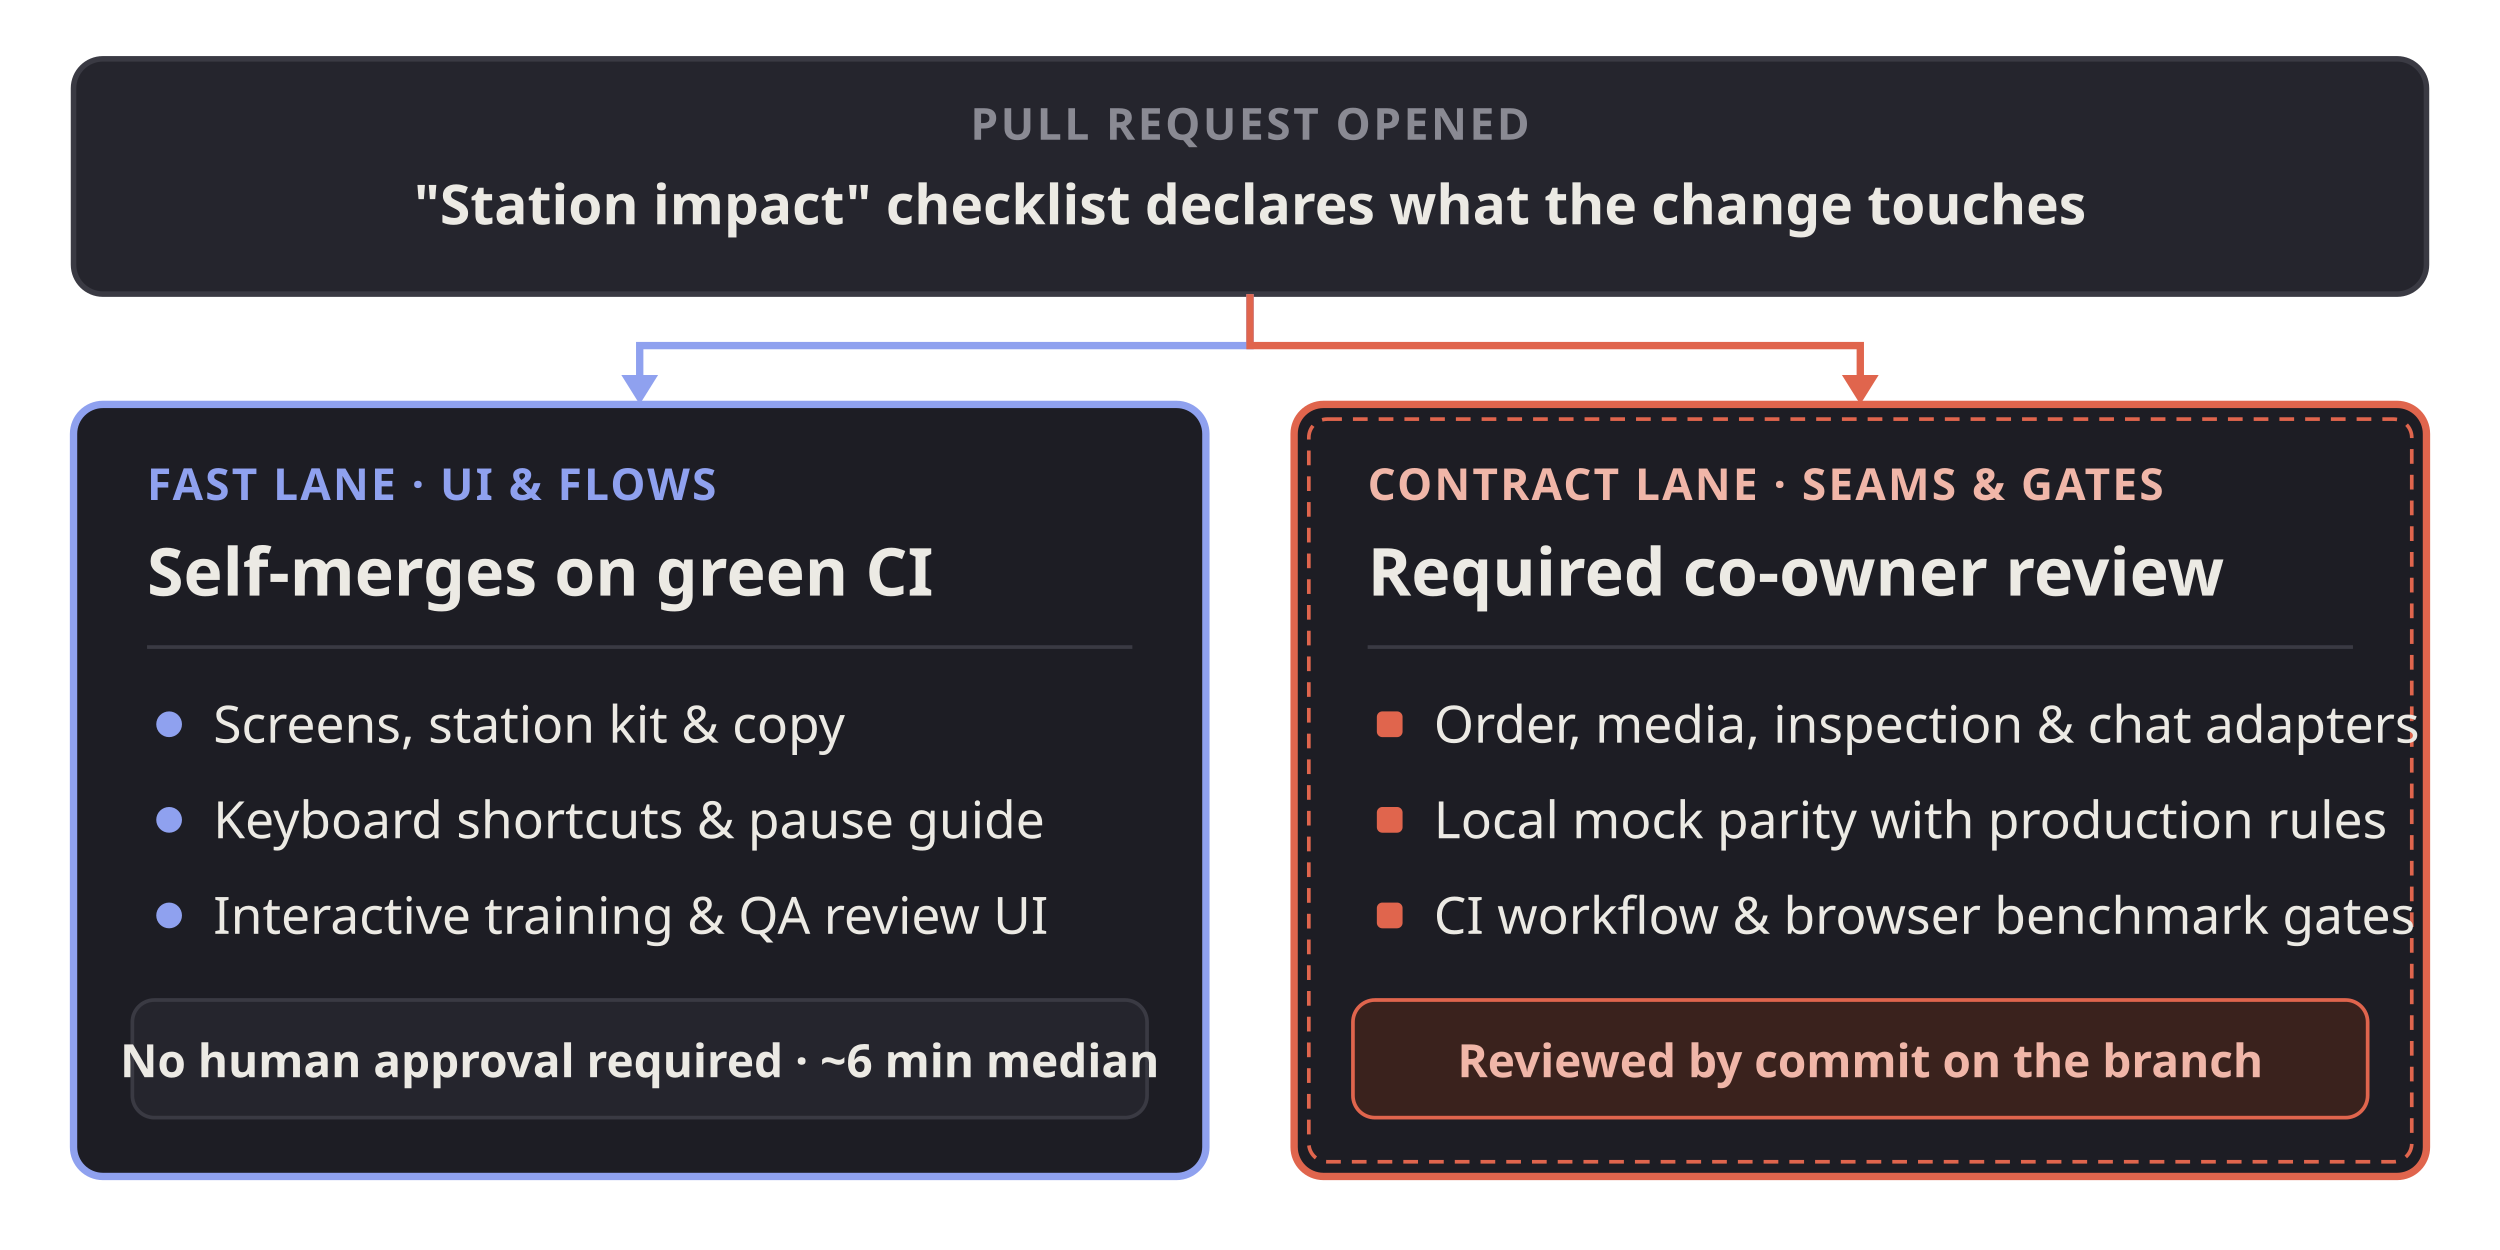
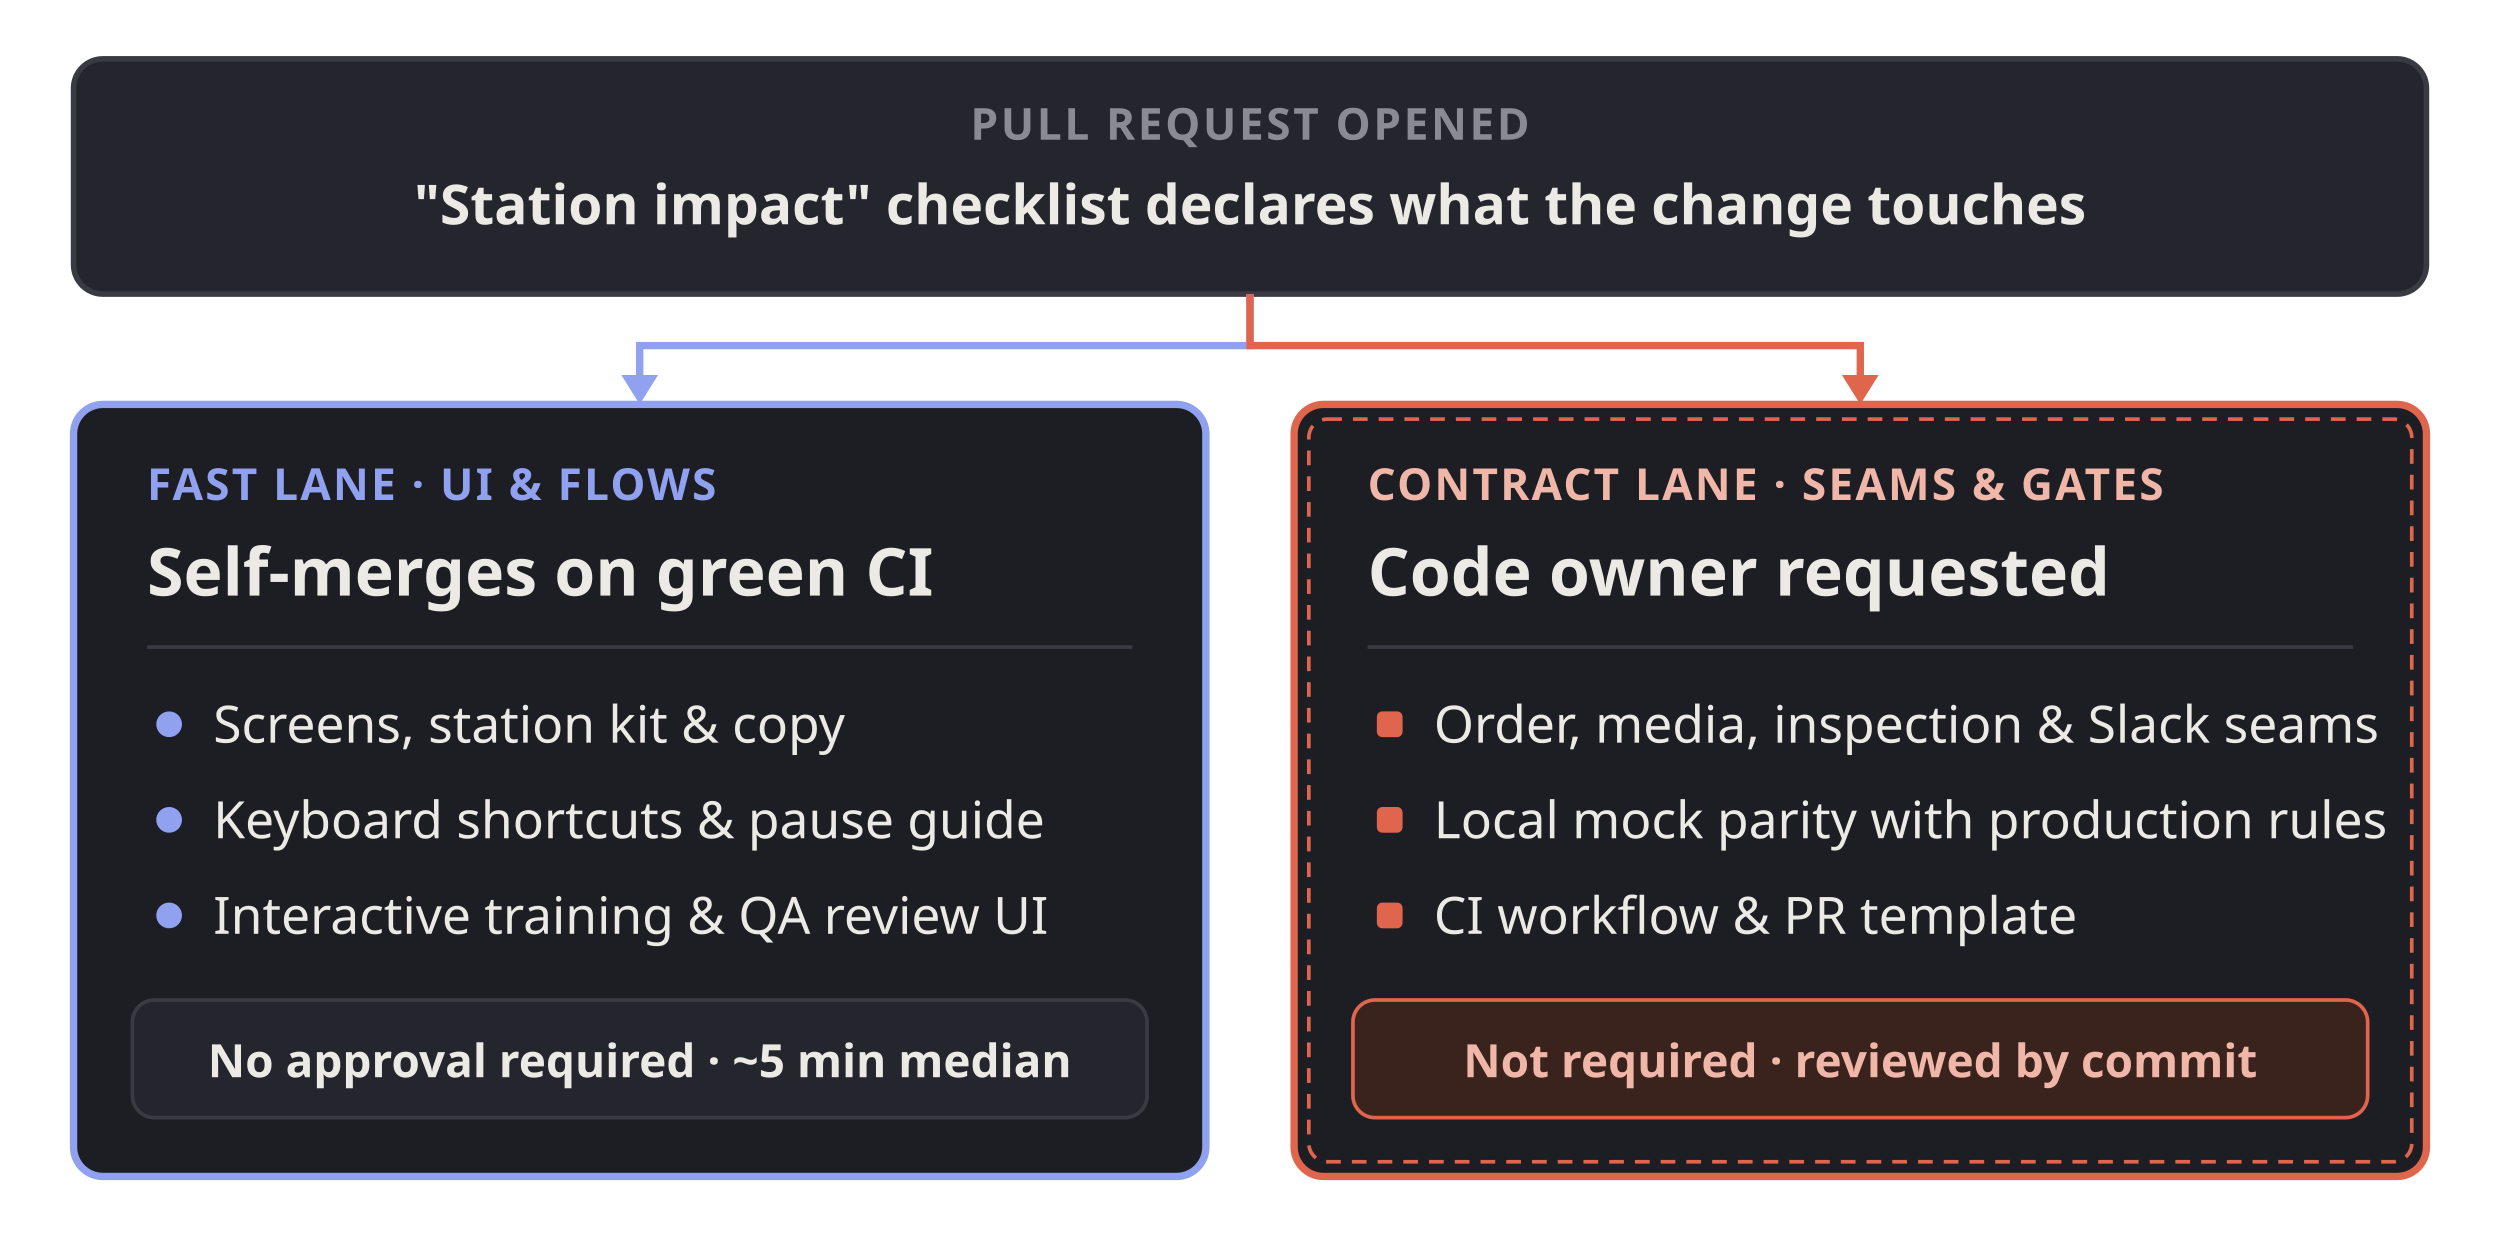
<svg xmlns="http://www.w3.org/2000/svg" width="680" height="340" viewBox="0 0 680 340">
  <g font-family="Inter Variable, system-ui, sans-serif" fill="#eceae4">
    <rect x="20" y="16" width="640" height="64" rx="8" fill="#25252d" stroke="#3a3a43" stroke-width="1.5" />
    <text x="340" y="38" font-size="12" font-weight="700" letter-spacing="0.06em" text-anchor="middle" fill="#8a8a93">PULL REQUEST OPENED</text>
    <text x="340" y="61" font-size="15" font-weight="600" text-anchor="middle" fill="#eceae4">"Station impact" checklist declares what the change touches</text>
    <path d="M 340 80 L 340 94 L 174 94 L 174 106" fill="none" stroke="#8fa1ef" stroke-width="2" />
    <polygon points="174,110 169,102 179,102" fill="#8fa1ef" />
    <path d="M 340 80 L 340 94 L 506 94 L 506 106" fill="none" stroke="#e0654d" stroke-width="2" />
    <polygon points="506,110 501,102 511,102" fill="#e0654d" />
    <rect x="20" y="110" width="308" height="210" rx="8" fill="#1d1d24" stroke="#8fa1ef" stroke-width="2" />
    <text x="40" y="136" font-size="12" font-weight="700" letter-spacing="0.05em" fill="#8fa1ef">FAST LANE · UI &amp; FLOWS</text>
    <text x="40" y="162" font-size="18" font-weight="600" fill="#eceae4">Self-merges on green CI</text>
    <line x1="40" y1="176" x2="308" y2="176" stroke="#3a3a43" stroke-width="1" />
    <circle cx="46" cy="197" r="3.5" fill="#8fa1ef" />
    <text x="58" y="202" font-size="14" fill="#eceae4">Screens, station kit &amp; copy</text>
    <circle cx="46" cy="223" r="3.5" fill="#8fa1ef" />
    <text x="58" y="228" font-size="14" fill="#eceae4">Keyboard shortcuts &amp; pause guide</text>
    <circle cx="46" cy="249" r="3.5" fill="#8fa1ef" />
    <text x="58" y="254" font-size="14" fill="#eceae4">Interactive training &amp; QA review UI</text>
    <rect x="36" y="272" width="276" height="32" rx="6" fill="#25252d" stroke="#3a3a43" stroke-width="1" />
-     <text x="174" y="293" font-size="12.5" font-weight="600" text-anchor="middle" fill="#eceae4">No human approval required · ~6 min median</text>
+     <text x="174" y="293" font-size="12.5" font-weight="600" text-anchor="middle" fill="#eceae4">No approval required · ~5 min median</text>
    <rect x="352" y="110" width="308" height="210" rx="8" fill="#1d1d24" stroke="#e0654d" stroke-width="2" />
    <rect x="356" y="114" width="300" height="202" rx="5" fill="none" stroke="#e0654d" stroke-width="1" stroke-dasharray="4 3" />
    <text x="372" y="136" font-size="12" font-weight="700" letter-spacing="0.05em" fill="#f0b6a8">CONTRACT LANE · SEAMS &amp; GATES</text>
-     <text x="372" y="162" font-size="18" font-weight="600" fill="#eceae4">Required co-owner review</text>
+     <text x="372" y="162" font-size="18" font-weight="600" fill="#eceae4">Code owner requested</text>
    <line x1="372" y1="176" x2="640" y2="176" stroke="#3a3a43" stroke-width="1" />
    <rect x="374.5" y="193.5" width="7" height="7" rx="1.5" fill="#e0654d" />
-     <text x="390" y="202" font-size="14" fill="#eceae4">Order, media, inspection &amp; chat adapters</text>
+     <text x="390" y="202" font-size="14" fill="#eceae4">Order, media, inspection &amp; Slack seams</text>
    <rect x="374.5" y="219.5" width="7" height="7" rx="1.5" fill="#e0654d" />
    <text x="390" y="228" font-size="14" fill="#eceae4">Local mock parity with production rules</text>
    <rect x="374.5" y="245.5" width="7" height="7" rx="1.5" fill="#e0654d" />
-     <text x="390" y="254" font-size="14" fill="#eceae4">CI workflow &amp; browser benchmark gates</text>
+     <text x="390" y="254" font-size="14" fill="#eceae4">CI workflow &amp; PR template</text>
    <rect x="368" y="272" width="276" height="32" rx="6" fill="#3a221d" stroke="#e0654d" stroke-width="1" />
-     <text x="506" y="293" font-size="12.5" font-weight="600" text-anchor="middle" fill="#f0b6a8">Reviewed by commit on the branch</text>
+     <text x="506" y="293" font-size="12.5" font-weight="600" text-anchor="middle" fill="#f0b6a8">Not required · reviewed by commit</text>
  </g>
</svg>
